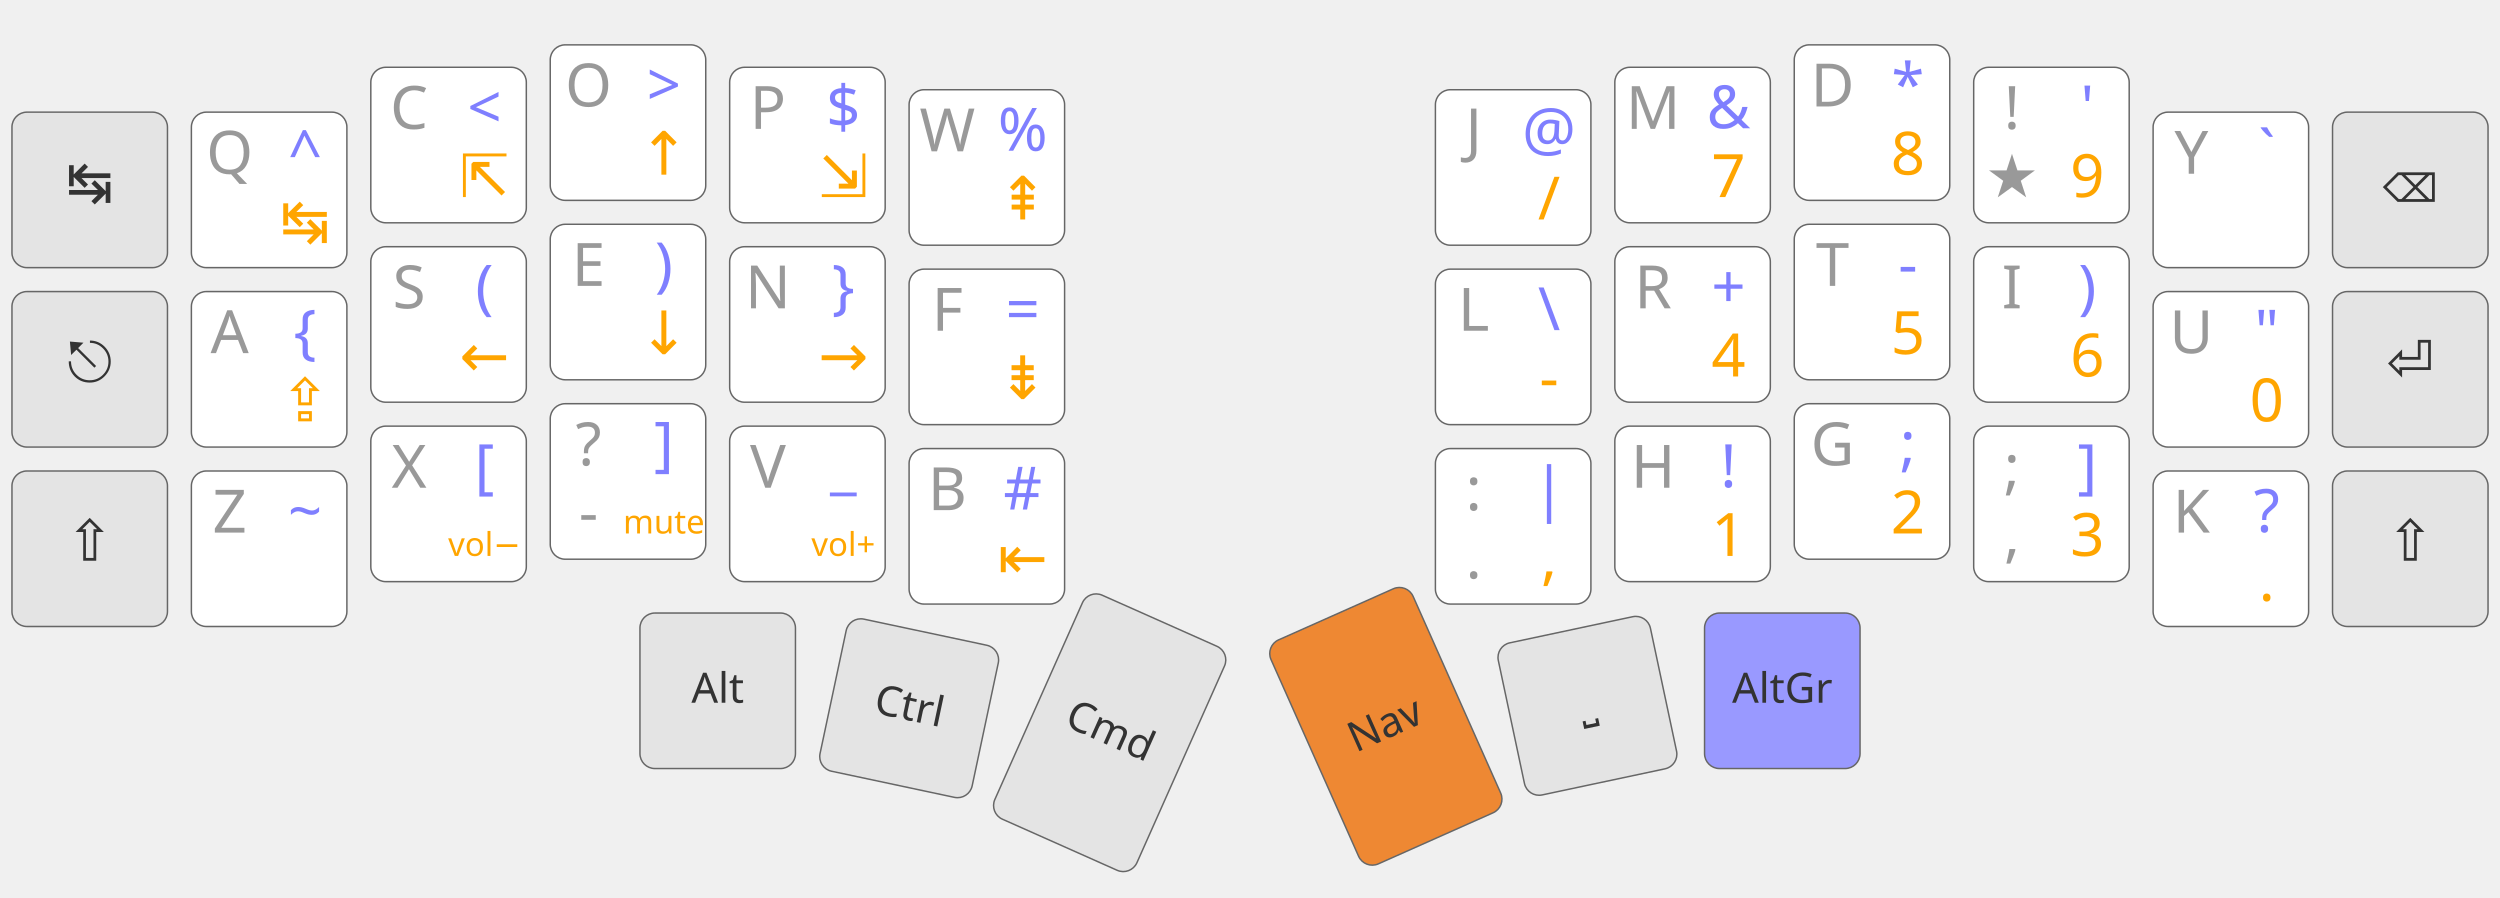
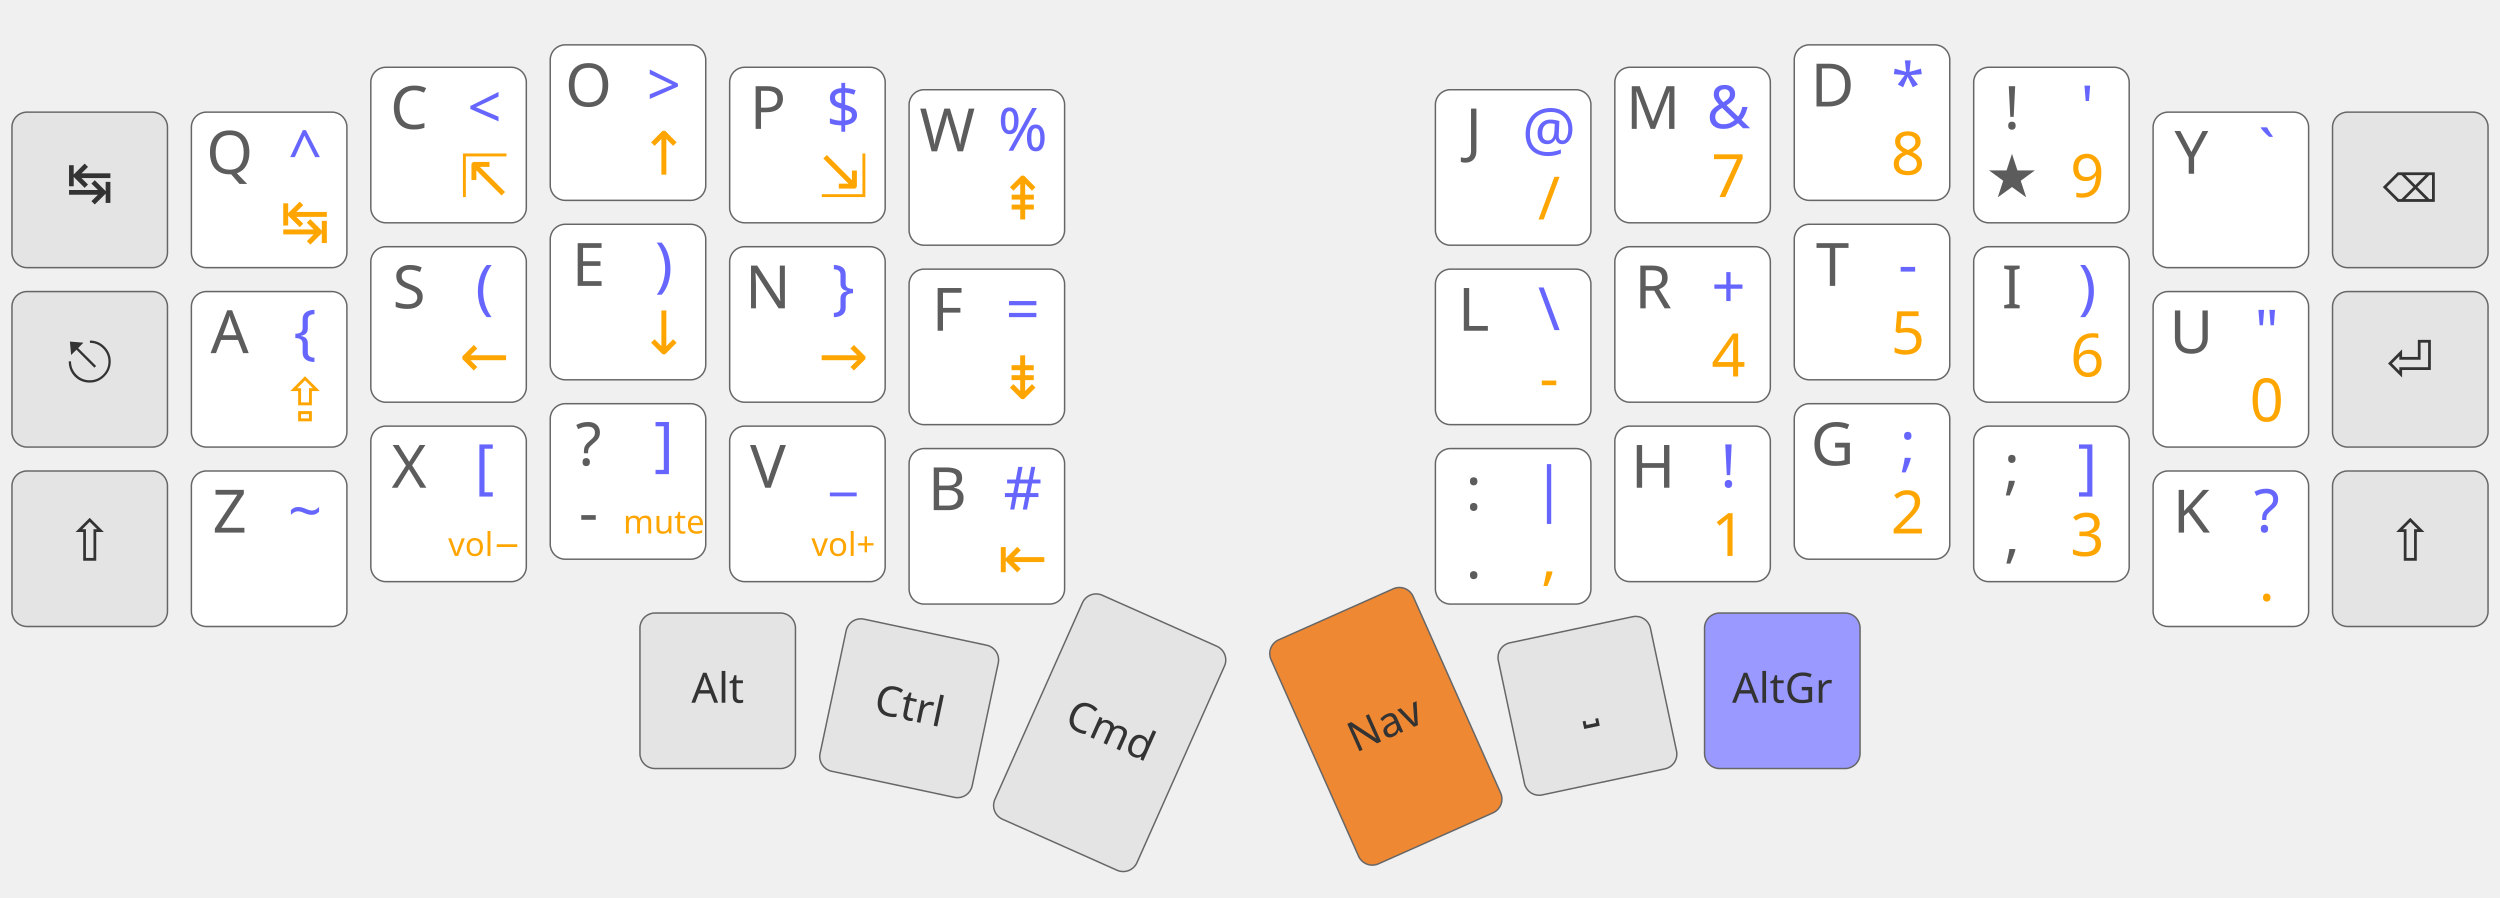
<svg xmlns="http://www.w3.org/2000/svg" viewBox="0 0 836 300">
  <style>
    :root {
      color-scheme: light dark;
    }
    rect, path {
      fill: #f8f8f8;
      fill: #fff;
      stroke: #666;
      stroke-width: .5px;
    }
    text {
      fill: #333;
      font: normal 20px sans-serif;
      text-align: center;
      text-anchor: middle;
    }

    .specialKey rect { fill: #e4e4e4; }
    .specialKey text { font-size: 14px; }
    .text            { font-size: 11px; }

    #left  { transform: translate(  4px, 15px); }
    #right { transform: translate(480px, 15px); }

    /* column stagger */

    .col_L { transform: translate(  0px, 22.5px); }
    .col_1 { transform: translate( 60px, 22.5px); }
    .col_2 { transform: translate(120px,  7.5px); }
    .col_3 { transform: translate(180px,  0.0px); }
    .col_4 { transform: translate(240px,  7.5px); }
    .col_5 { transform: translate(300px, 15.0px); }

    .col_6 { transform: translate(  0px, 15.0px); }
    .col_7 { transform: translate( 60px,  7.5px); }
    .col_8 { transform: translate(120px,  0.0px); }
    .col_9 { transform: translate(180px,  7.5px); }
    .col_0 { transform: translate(240px, 22.5px); }
    .col_R { transform: translate(300px, 22.5px); }

    /* XXX these thumb clusters have been positioned with magic numbers */

    .thb_3 { transform: translate(210px, 190px); }
    .thb_4 { transform: translate(280px, 191px); }
    .thb_5 { transform: translate(360px, 182px); }
    .thb_4 g { transform: rotate(12deg); }
    .thb_5 g { transform: rotate(24deg); }

    .thb_8 { transform: translate( 90px, 190px); }
    .thb_7 { transform: translate( 20px, 201px); }
    .thb_6 { transform: translate(-57px, 201px); }
    .thb_7 g { transform: rotate(-12deg); }
    .thb_6 g { transform: rotate(-24deg); }

    #sym rect { fill: #99f; }
    #nav rect { fill: #e83; }
    .sym { fill: blue; transform: translate(0, -23px); }
    .nav { fill: orange; }

-     .level1, .level2, .sym { opacity: 0.5; }
+     .level1, .level2 { opacity: 0.8; }
+     .sym             { opacity: 0.6; }

    @media (prefers-color-scheme: dark) {
      .specialKey rect { fill: #333; }
      rect, path       { fill: #444; }
      text             { fill: #bbb; }
      .sym             { fill: #99f; }
      #sym rect        { fill: #77d; }
      #sym text        { fill: navy; }
      #nav text        { fill: brown;}
    }
  </style>
  <g id="left">
    <g class="col_L specialKey">
      <g transform="translate(0 0)">
        <rect width="52" height="52" rx="5" ry="5" />
        <text x="26" y="30" style="font-size: 19px;">↹</text>
      </g>
      <g transform="translate(0 60)">
        <rect width="52" height="52" rx="5" ry="5" />
        <text x="26" y="30" style="font-size: 19px;">⎋</text>
      </g>
      <g transform="translate(0 120)">
        <rect width="52" height="52" rx="5" ry="5" />
        <text x="26" y="30" style="font-size: 19px;">⇧</text>
      </g>
    </g>
    <g class="col_1">
      <g transform="translate(0 0)">
        <rect width="52" height="52" rx="5" ry="5" />
        <text x="12.8" y="20.6" class="level2">Q</text>
        <text x="38.0" y="43.4" class="sym">^</text>
        <text x="38.0" y="43.4" class="nav">↹</text>
      </g>
      <g transform="translate(0 60)">
        <rect width="52" height="52" rx="5" ry="5" />
        <text x="12.8" y="20.6" class="level2">A</text>
        <text x="38.0" y="43.4" class="sym">{</text>
        <text x="38.0" y="43.4" class="nav">⇪</text>
      </g>
      <g transform="translate(0 120)">
        <rect width="52" height="52" rx="5" ry="5" />
        <text x="12.8" y="20.6" class="level2">Z</text>
        <text x="38.0" y="43.4" class="sym">~</text>
        <text x="38.0" y="43.4" class="nav" />
      </g>
    </g>
    <g class="col_2">
      <g transform="translate(0 0)">
        <rect width="52" height="52" rx="5" ry="5" />
        <text x="12.8" y="20.6" class="level2">C</text>
        <text x="38.0" y="43.4" class="sym">&lt;</text>
        <text x="38.0" y="43.4" class="nav">⇱</text>
      </g>
      <g transform="translate(0 60)">
        <rect width="52" height="52" rx="5" ry="5" />
        <text x="12.8" y="20.6" class="level2">S</text>
        <text x="38.0" y="43.4" class="sym">(</text>
        <text x="38.0" y="43.4" class="nav">←</text>
      </g>
      <g transform="translate(0 120)">
        <rect width="52" height="52" rx="5" ry="5" />
        <text x="12.8" y="20.6" class="level2">X</text>
        <text x="38.0" y="43.4" class="sym">[</text>
        <text x="38.0" y="43.4" class="nav text">vol−</text>
      </g>
    </g>
    <g class="col_3">
      <g transform="translate(0 0)">
        <rect width="52" height="52" rx="5" ry="5" />
        <text x="12.8" y="20.6" class="level2">O</text>
        <text x="38.0" y="43.4" class="sym">&gt;</text>
        <text x="38.0" y="43.4" class="nav">↑</text>
      </g>
      <g transform="translate(0 60)">
        <rect width="52" height="52" rx="5" ry="5" />
        <text x="12.8" y="20.6" class="level2">E</text>
        <text x="38.0" y="43.4" class="sym">)</text>
        <text x="38.0" y="43.4" class="nav">↓</text>
      </g>
      <g transform="translate(0 120)">
        <rect width="52" height="52" rx="5" ry="5" />
        <text x="12.8" y="43.4" class="level1">-</text>
        <text x="12.8" y="20.6" class="level2">?</text>
        <text x="38.0" y="43.4" class="sym">]</text>
        <text x="38.0" y="43.4" class="nav text">mute</text>
      </g>
    </g>
    <g class="col_4">
      <g transform="translate(0 0)">
        <rect width="52" height="52" rx="5" ry="5" />
        <text x="12.8" y="20.6" class="level2">P</text>
        <text x="38.0" y="43.4" class="sym">$</text>
        <text x="38.0" y="43.4" class="nav">⇲</text>
      </g>
      <g transform="translate(0 60)">
        <rect width="52" height="52" rx="5" ry="5" />
        <text x="12.8" y="20.6" class="level2">N</text>
        <text x="38.0" y="43.4" class="sym">}</text>
        <text x="38.0" y="43.4" class="nav">→</text>
      </g>
      <g transform="translate(0 120)">
        <rect width="52" height="52" rx="5" ry="5" />
        <text x="12.8" y="20.6" class="level2">V</text>
        <text x="38.0" y="43.4" class="sym">_</text>
        <text x="38.0" y="43.4" class="nav text">vol+</text>
      </g>
    </g>
    <g class="col_5">
      <g transform="translate(0 0)">
        <rect width="52" height="52" rx="5" ry="5" />
        <text x="12.8" y="20.6" class="level2">W</text>
        <text x="38.0" y="43.4" class="sym">%</text>
        <text x="38.0" y="43.4" class="nav">⇞</text>
      </g>
      <g transform="translate(0 60)">
        <rect width="52" height="52" rx="5" ry="5" />
        <text x="12.8" y="20.6" class="level2">F</text>
        <text x="38.0" y="43.4" class="sym">=</text>
        <text x="38.0" y="43.4" class="nav">⇟</text>
      </g>
      <g transform="translate(0 120)">
        <rect width="52" height="52" rx="5" ry="5" />
        <text x="12.8" y="20.6" class="level2">B</text>
        <text x="38.0" y="43.4" class="sym">#</text>
        <text x="38.0" y="43.4" class="nav">⇤</text>
      </g>
    </g>
    <g class="thb_3 specialKey">
      <g>
        <rect width="52" height="52" rx="5" ry="5" />
        <text x="26" y="30">Alt</text>
      </g>
    </g>
    <g class="thb_4 specialKey">
      <g>
        <rect width="52" height="52" rx="5" ry="5" />
        <text x="26" y="30">Ctrl</text>
      </g>
    </g>
    <g class="thb_5 specialKey">
      <g>
        <rect width="52" height="82" rx="5" ry="5" />
        <text x="26" y="45">Cmd</text>
      </g>
    </g>
  </g>
  <g id="right">
    <g class="col_6">
      <g transform="translate(0 0)">
        <rect width="52" height="52" rx="5" ry="5" />
        <text x="12.8" y="20.6" class="level2">J</text>
        <text x="38.0" y="43.4" class="sym">@</text>
        <text x="38.0" y="43.4" class="nav">/</text>
      </g>
      <g transform="translate(0 60)">
        <rect width="52" height="52" rx="5" ry="5" />
        <text x="12.8" y="20.6" class="level2">L</text>
        <text x="38.0" y="43.4" class="sym">\</text>
        <text x="38.0" y="43.4" class="nav">-</text>
      </g>
      <g transform="translate(0 120)">
        <rect width="52" height="52" rx="5" ry="5" />
        <text x="12.8" y="43.4" class="level1">.</text>
        <text x="12.8" y="20.6" class="level2">:</text>
        <text x="38.0" y="43.4" class="sym">|</text>
        <text x="38.0" y="43.4" class="nav">,</text>
      </g>
    </g>
    <g class="col_7">
      <g transform="translate(0 0)">
        <rect width="52" height="52" rx="5" ry="5" />
        <text x="12.8" y="20.6" class="level2">M</text>
        <text x="38.0" y="43.4" class="sym">&amp;</text>
        <text x="38.0" y="43.4" class="nav">7</text>
      </g>
      <g transform="translate(0 60)">
        <rect width="52" height="52" rx="5" ry="5" />
        <text x="12.8" y="20.6" class="level2">R</text>
        <text x="38.0" y="43.4" class="sym">+</text>
        <text x="38.0" y="43.4" class="nav">4</text>
      </g>
      <g transform="translate(0 120)">
        <rect width="52" height="52" rx="5" ry="5" />
        <text x="12.8" y="20.6" class="level2">H</text>
        <text x="38.0" y="43.4" class="sym">!</text>
        <text x="38.0" y="43.4" class="nav">1</text>
      </g>
    </g>
    <g class="col_8">
      <g transform="translate(0 0)">
        <rect width="52" height="52" rx="5" ry="5" />
        <text x="12.8" y="20.6" class="level2">D</text>
        <text x="38.0" y="43.4" class="sym">*</text>
        <text x="38.0" y="43.4" class="nav">8</text>
      </g>
      <g transform="translate(0 60)">
        <rect width="52" height="52" rx="5" ry="5" />
        <text x="12.8" y="20.6" class="level2">T</text>
        <text x="38.0" y="43.4" class="sym">-</text>
        <text x="38.0" y="43.4" class="nav">5</text>
      </g>
      <g transform="translate(0 120)">
        <rect width="52" height="52" rx="5" ry="5" />
        <text x="12.8" y="20.6" class="level2">G</text>
        <text x="38.0" y="43.4" class="sym">;</text>
        <text x="38.0" y="43.4" class="nav">2</text>
      </g>
    </g>
    <g class="col_9">
      <g transform="translate(0 0)">
        <rect width="52" height="52" rx="5" ry="5" />
        <text x="12.8" y="43.4" class="level1">★</text>
        <text x="12.8" y="20.6" class="level2">!</text>
        <text x="38.0" y="43.4" class="sym">'</text>
        <text x="38.0" y="43.4" class="nav">9</text>
      </g>
      <g transform="translate(0 60)">
        <rect width="52" height="52" rx="5" ry="5" />
        <text x="12.8" y="20.6" class="level2">I</text>
        <text x="38.0" y="43.4" class="sym">)</text>
        <text x="38.0" y="43.4" class="nav">6</text>
      </g>
      <g transform="translate(0 120)">
        <rect width="52" height="52" rx="5" ry="5" />
        <text x="12.8" y="43.4" class="level1">,</text>
        <text x="12.8" y="20.6" class="level2">;</text>
        <text x="38.0" y="43.4" class="sym">]</text>
        <text x="38.0" y="43.4" class="nav">3</text>
      </g>
    </g>
    <g class="col_0">
      <g transform="translate(0 0)">
        <rect width="52" height="52" rx="5" ry="5" />
        <text x="12.8" y="20.6" class="level2">Y</text>
        <text x="38.0" y="43.4" class="sym">`</text>
        <text x="38.0" y="43.4" class="nav" />
      </g>
      <g transform="translate(0 60)">
        <rect width="52" height="52" rx="5" ry="5" />
        <text x="12.8" y="20.6" class="level2">U</text>
        <text x="38.0" y="43.4" class="sym">"</text>
        <text x="38.0" y="43.4" class="nav">0</text>
      </g>
      <g transform="translate(0 120)">
        <rect width="52" height="52" rx="5" ry="5" />
        <text x="12.8" y="20.6" class="level2">K</text>
        <text x="38.0" y="43.4" class="sym">?</text>
        <text x="38.0" y="43.4" class="nav">.</text>
      </g>
    </g>
    <g class="col_R specialKey">
      <g transform="translate(0 0)">
        <rect width="52" height="52" rx="5" ry="5" />
        <text x="26" y="30" style="font-size: 13px;">⌫</text>
      </g>
      <g transform="translate(0 60)">
        <rect width="52" height="52" rx="5" ry="5" />
        <text x="26" y="30" style="font-size: 19px;">⏎</text>
      </g>
      <g transform="translate(0 120)">
        <rect width="52" height="52" rx="5" ry="5" />
        <text x="26" y="30" style="font-size: 19px;">⇧</text>
      </g>
    </g>
    <g class="thb_6 specialKey" id="nav">
      <g>
        <rect width="52" height="82" rx="5" ry="5" />
        <text x="26" y="45">Nav</text>
      </g>
    </g>
    <g class="thb_7 specialKey">
      <g>
        <rect width="52" height="52" rx="5" ry="5" />
        <text x="26" y="30">⎵</text>
      </g>
    </g>
    <g class="thb_8 specialKey" id="sym">
      <g>
        <rect width="52" height="52" rx="5" ry="5" />
        <text x="26" y="30">AltGr</text>
      </g>
    </g>
  </g>
</svg>
